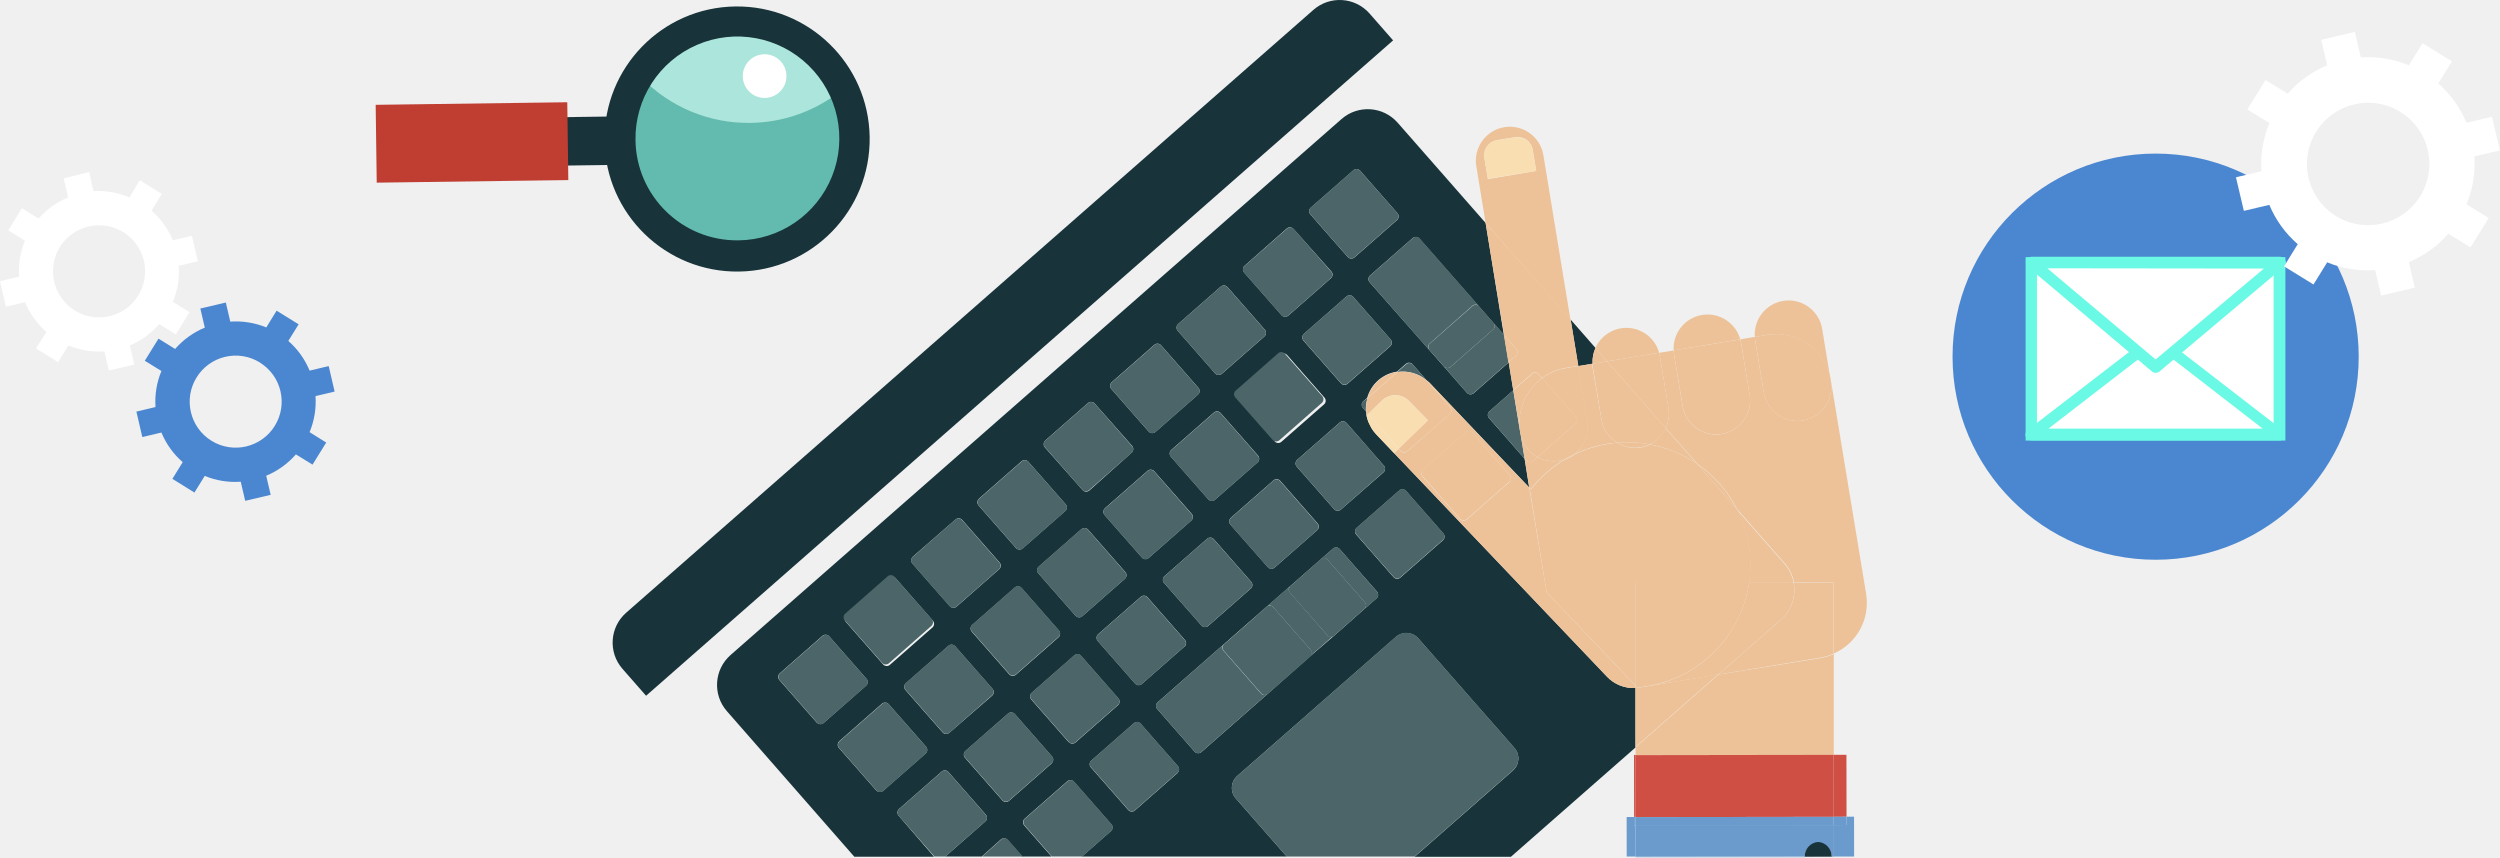
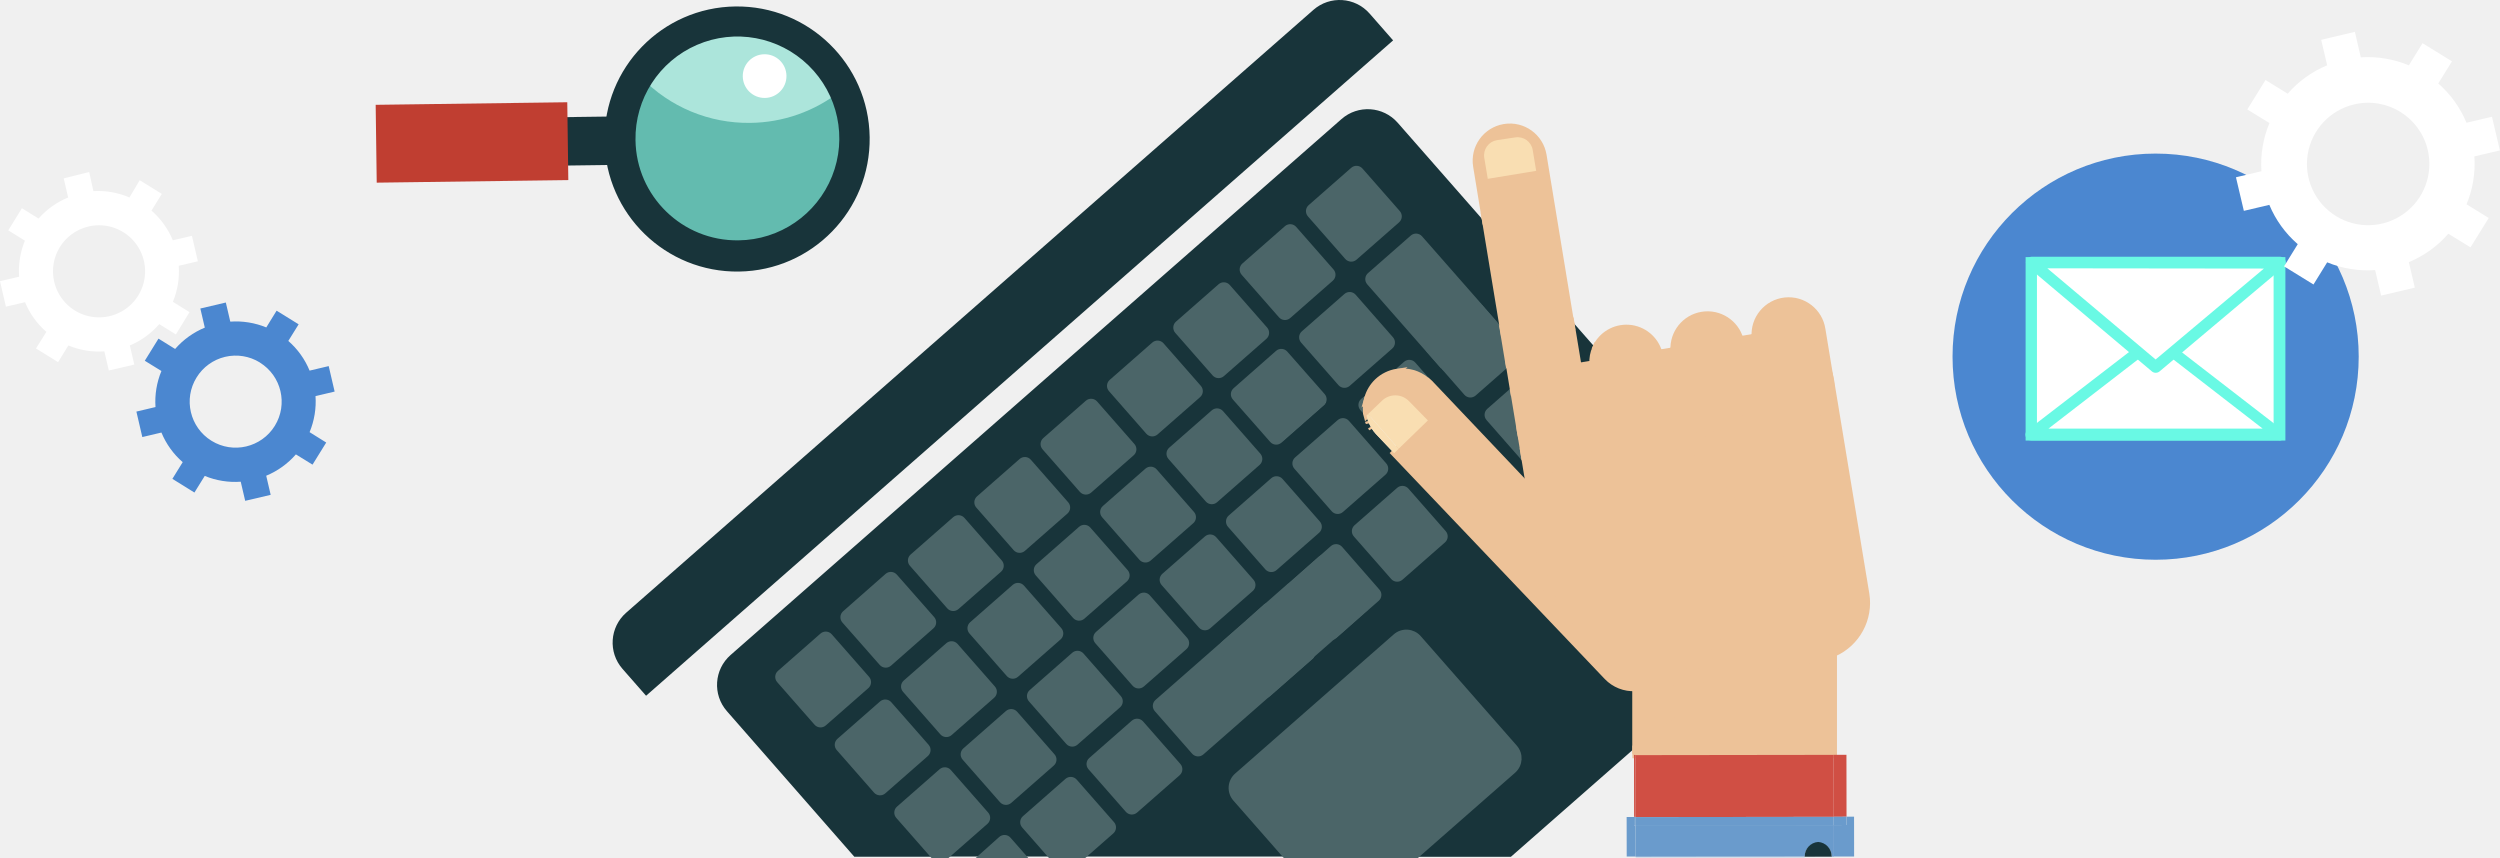
<svg xmlns="http://www.w3.org/2000/svg" viewBox="0 0 392.45 134.56">
  <defs>
-     <style>.cls-1{fill:#4b87d0;}.cls-2{fill:#fff;}.cls-3{fill:#69f9e4;}.cls-4{fill:#63bbaf;}.cls-5{fill:#ace5db;}.cls-6{fill:#18343a;}.cls-7{fill:#c03e31;}.cls-8{fill:none;}.cls-9{fill:#4b6568;}.cls-10{fill:#edc298;}.cls-11{fill:#f9deb2;}.cls-12{fill:#d04f44;}.cls-13{fill:#6a9bcc;}</style>
+     <style>
+             .cls-1{fill:#4b87d0;}.cls-2{fill:#fff;}.cls-3{fill:#69f9e4;}.cls-4{fill:#63bbaf;}.cls-5{fill:#ace5db;}.cls-6{fill:#18343a;}.cls-7{fill:#c03e31;}.cls-8{fill:none;}.cls-9{fill:#4b6568;stroke: #4b6568;}.cls-10{fill:#edc298;stroke: #edc298;}.cls-11{fill:#f9deb2;}.cls-12{fill:#d04f44;}.cls-13{fill:#6a9bcc;}
+         </style>
  </defs>
  <g id="Layer_2" data-name="Layer 2">
    <g id="Layer_1-2" data-name="Layer 1">
      <circle class="cls-1" cx="338.39" cy="55.99" r="31.88" />
      <rect class="cls-2" x="324.9" y="35.25" width="26.99" height="38.96" transform="translate(283.28 393.06) rotate(-89.94)" />
      <path class="cls-3" d="M358.76,69.16l-40.78,0,0-28.8,40.78,0Zm-39-1.86,37.15,0,0-25.17-37.15,0Z" />
      <polygon class="cls-2" points="318.9 68.19 338.39 53.21 357.85 68.23 318.9 68.19" />
      <path class="cls-3" d="M357.85,69.14h0l-39,0a.91.91,0,0,1-.55-1.63l19.49-15a.9.9,0,0,1,1.11,0l19.41,15a.91.91,0,0,1-.51,1.66Zm-36.28-1.86,33.62,0-16.79-13Z" />
      <polygon class="cls-2" points="318.93 41.21 338.39 57.61 357.88 41.26 318.93 41.21" />
      <path class="cls-3" d="M338.39,58.52a.91.91,0,0,1-.59-.22L318.34,41.9a.91.91,0,0,1,.59-1.6h0l39,0a.91.91,0,0,1,.58,1.6L339,58.31A.91.91,0,0,1,338.39,58.52Zm-17-16.4,17,14.31,17-14.27Z" />
      <path class="cls-2" d="M382.76,13.1l2.15-3.47-4.62-2.85-2.15,3.48A16.69,16.69,0,0,0,370.6,9l-.93-4-5.29,1.25.94,4a16.63,16.63,0,0,0-6.2,4.46l-3.48-2.15-2.86,4.62,3.48,2.14A16.59,16.59,0,0,0,355,26.88l-4,.95,1.24,5.27,4-.94a16.6,16.6,0,0,0,4.46,6.17l-2.15,3.48,4.62,2.85,2.15-3.48a16.72,16.72,0,0,0,7.53,1.22l.94,4,5.29-1.25-.94-4a16.68,16.68,0,0,0,6.2-4.46l3.48,2.14,2.86-4.61-3.48-2.15a16.67,16.67,0,0,0,1.23-7.52l4-.94-1.24-5.28-4,.94A16.66,16.66,0,0,0,382.76,13.1ZM381.1,23.51a9.61,9.61,0,1,1-11.55-7.12A9.6,9.6,0,0,1,381.1,23.51Z" />
      <path class="cls-1" d="M36.15,50.49l-.7-3-4,.94.7,3a12.56,12.56,0,0,0-4.66,3.35l-2.61-1.62-2.15,3.47,2.61,1.61a12.56,12.56,0,0,0-.93,5.66l-3,.71.93,4,3-.71a12.44,12.44,0,0,0,3.34,4.65l-1.62,2.62,3.46,2.15,1.62-2.61a12.49,12.49,0,0,0,5.65.91l.7,3,4-.94-.7-3a12.55,12.55,0,0,0,4.66-3.35l2.61,1.61,2.15-3.47L48.6,67.84a12.56,12.56,0,0,0,.93-5.66l3-.71-.93-4-3,.71a12.48,12.48,0,0,0-3.34-4.66l1.62-2.61-3.46-2.14L41.8,51.4A12.49,12.49,0,0,0,36.15,50.49Zm4.64,6.42a7.22,7.22,0,1,1-9.93,2.34A7.21,7.21,0,0,1,40.79,56.9Z" />
      <path class="cls-2" d="M6.05,34.31,3.44,32.69,1.3,36.16l2.61,1.62A12.53,12.53,0,0,0,3,43.44l-3,.7.93,4,3-.7a12.52,12.52,0,0,0,3.35,4.66L5.65,54.7l3.47,2.15,1.61-2.62a12.45,12.45,0,0,0,5.65.93l.7,3,4-.93-.7-3A12.5,12.5,0,0,0,25,50.88l2.61,1.62L29.75,49l-2.61-1.62a12.53,12.53,0,0,0,.92-5.66l3-.7-.93-4-3,.7a12.53,12.53,0,0,0-3.35-4.66l1.62-2.62-3.47-2.15L20.32,31A12.45,12.45,0,0,0,14.66,30L14,27,10,28l.7,3A12.48,12.48,0,0,0,6.05,34.31Zm7.82,1.25a7.23,7.23,0,1,1-5.36,8.68A7.22,7.22,0,0,1,13.87,35.56Z" />
      <circle class="cls-4" cx="115.74" cy="21.81" r="17.88" transform="translate(-0.28 1.55) rotate(-0.77)" />
      <path class="cls-5" d="M115.5,3.94a17.86,17.86,0,0,0-14.82,8.24,23.32,23.32,0,0,0,17.1,7.11,23.27,23.27,0,0,0,14.16-5A17.87,17.87,0,0,0,115.5,3.94Z" />
      <path class="cls-6" d="M136.52,21.54A20.81,20.81,0,1,0,116,42.63,20.81,20.81,0,0,0,136.52,21.54ZM99.76,22a16,16,0,1,1,16.16,15.73A15.95,15.95,0,0,1,99.76,22Z" />
      <rect class="cls-6" x="61.48" y="18.5" width="36.46" height="7.6" transform="translate(-0.29 1.08) rotate(-0.77)" />
      <rect class="cls-7" x="59.05" y="16.26" width="30.08" height="12.22" transform="translate(-0.29 0.99) rotate(-0.77)" />
      <circle class="cls-2" cx="120.03" cy="11.94" r="3.43" transform="translate(-0.15 1.62) rotate(-0.77)" />
      <polygon class="cls-8" points="256.52 128.25 256.5 118.52 256.74 118.52 256.74 117.3 237.19 134.46 255.36 134.46 255.35 128.25 256.52 128.25" />
      <path class="cls-6" d="M141.07,128.05a.75.75,0,0,1,.07-1.06l6.69-5.87a.75.75,0,0,1,1.05.07l5.87,6.69a.75.75,0,0,1-.07,1.06l-6.29,5.52h5.73l3-2.68a.75.75,0,0,1,1.05.07l2.29,2.61h4.61l-4.29-4.89a.75.75,0,0,1,.07-1.05l6.69-5.87a.75.75,0,0,1,1.05.07l5.87,6.69a.75.75,0,0,1-.07,1.05l-4.56,4H202l-8-9.12a2.5,2.5,0,0,1,.23-3.53L219.12,100a2.5,2.5,0,0,1,3.53.23l15.08,17.19a2.51,2.51,0,0,1-.23,3.54l-15.44,13.54h15.12l19.56-17.16V108a5.71,5.71,0,0,1-4.45-1.76L218.85,71.13h0l-2.85-3a5.77,5.77,0,0,1-.64-.83L215.2,67a5.75,5.75,0,0,1-.33-.66c0-.1-.09-.19-.12-.29a5.85,5.85,0,0,1-.24-.86h0c0-.19,0-.38-.06-.58l-.48-.55A.75.75,0,0,1,214,63l.62-.55a5.72,5.72,0,0,1,4.68-4.11l1.39-1.22a.75.75,0,0,1,1.05.07l2.14,2.44a5.75,5.75,0,0,1,.52.45l15.64,16.42L239.33,72l-5.59-6.38a.75.75,0,0,1,.07-1.05l3.75-3.29-.72-4.39-5.51,4.84a.75.75,0,0,1-1.05-.07l-3.61-4.12h0L215,44.3a.75.75,0,0,1,.07-1.05l6.69-5.87a.75.75,0,0,1,1.05.07l9.35,10.65h0l.56.64,1.69,1.93h0l1.66,1.89L233.21,35l-13.8-15.73a6.25,6.25,0,0,0-8.82-.58l-95.9,84.13a6.25,6.25,0,0,0-.58,8.82l20,22.85h12.52ZM148,115l-5.87-6.69a.75.75,0,0,1,.07-1.05l6.69-5.87a.75.75,0,0,1,1.05.07l5.87,6.69a.75.75,0,0,1-.07,1.06L149.06,115A.75.75,0,0,1,148,115ZM182.73,91.5a.75.75,0,0,1,.07-1.05l6.69-5.87a.75.75,0,0,1,1.06.07l5.87,6.69a.75.75,0,0,1-.07,1.05l-6.69,5.87a.75.75,0,0,1-1.05-.07Zm3.2,10-6.69,5.87a.74.74,0,0,1-1.05-.07l-5.87-6.69a.75.75,0,0,1,.07-1.05l6.69-5.87a.75.75,0,0,1,1.05.07l5.87,6.69A.75.75,0,0,1,185.93,101.53Zm7.22-19.16a.75.75,0,0,1,.07-1.06l6.69-5.87a.75.75,0,0,1,1.06.07l5.87,6.69a.75.75,0,0,1-.07,1.06l-6.69,5.87a.75.75,0,0,1-1.05-.07Zm6.94-13.1-5.87-6.69a.75.75,0,0,1,.07-1.05L201,55.66a.75.75,0,0,1,1.05.07l5.87,6.69a.75.75,0,0,1-.07,1.06l-6.69,5.87A.75.75,0,0,1,200.08,69.27Zm-2.6,2.28a.75.75,0,0,1-.07,1.05l-6.69,5.87a.75.75,0,0,1-1.06-.07l-5.87-6.69a.75.75,0,0,1,.07-1.05l6.69-5.87a.75.75,0,0,1,1.05.07Zm-10.42,9.14a.75.75,0,0,1-.07,1.06l-6.69,5.87a.75.75,0,0,1-1.05-.07l-5.87-6.69a.75.75,0,0,1,.07-1.05l6.69-5.87a.75.75,0,0,1,1.05.07Zm-10.42,9.14a.75.75,0,0,1-.07,1.06l-6.69,5.87a.75.75,0,0,1-1.05-.07L163,90a.75.75,0,0,1,.07-1.05l6.69-5.87a.75.75,0,0,1,1.05.07ZM166.23,99a.75.75,0,0,1-.07,1.05l-6.69,5.87a.75.75,0,0,1-1.05-.07l-5.87-6.69a.75.75,0,0,1,.07-1.05l6.69-5.87a.75.75,0,0,1,1.05.07Zm-1.14,20.84-6.69,5.87a.75.75,0,0,1-1.05-.07l-5.87-6.69a.75.75,0,0,1,.07-1.05l6.69-5.87a.75.75,0,0,1,1.06.07l5.87,6.69A.75.75,0,0,1,165.09,119.81Zm2.67-3.34-5.87-6.69a.75.75,0,0,1,.07-1.05l6.69-5.87a.75.75,0,0,1,1.05.07l5.87,6.69a.75.75,0,0,1-.07,1.05l-6.69,5.87A.75.75,0,0,1,167.77,116.47Zm17.09,4.85-6.69,5.87a.75.75,0,0,1-1.05-.07l-5.87-6.69a.75.75,0,0,1,.07-1.05l6.69-5.87a.75.75,0,0,1,1.05.07l5.87,6.69A.75.75,0,0,1,184.85,121.32ZM216.1,93.91l-1.91,1.67h0l-3.38,3-1.4,1.23h0L205.69,103h0L199,108.92h0l-10.42,9.14a.75.75,0,0,1-1.05-.07l-5.87-6.69a.75.75,0,0,1,.07-1.05l10.42-9.14h0l3.65-3.2L202.56,92h0l6.69-5.87a.75.75,0,0,1,1.05.07l5.87,6.69A.75.75,0,0,1,216.1,93.91ZM219.66,77a.75.75,0,0,1,1.05.07l5.87,6.69a.75.75,0,0,1-.07,1.05l-6.69,5.87a.75.75,0,0,1-1.05-.07l-5.87-6.69a.75.75,0,0,1,.07-1.05Zm-2.42-3.9a.75.75,0,0,1-.07,1.06L210.48,80a.75.75,0,0,1-1.05-.07l-5.87-6.69a.75.75,0,0,1,.07-1.05l6.69-5.87a.75.75,0,0,1,1.05.07Zm1.07-19.79a.75.75,0,0,1-.07,1.05l-6.69,5.87a.75.75,0,0,1-1.06-.07l-5.87-6.69a.75.75,0,0,1,.07-1.06l6.69-5.87a.75.75,0,0,1,1.05.07ZM205.77,32.6l6.69-5.87a.75.75,0,0,1,1.05.07l5.87,6.69a.75.75,0,0,1-.07,1.05l-6.69,5.87a.75.75,0,0,1-1.05-.07l-5.87-6.69A.75.75,0,0,1,205.77,32.6Zm-10.42,9.14L202,35.87a.75.75,0,0,1,1.05.07L209,42.62a.75.75,0,0,1-.07,1.05l-6.69,5.87a.75.75,0,0,1-1.06-.07l-5.87-6.69A.75.75,0,0,1,195.36,41.73Zm-10.42,9.14L191.63,45a.75.75,0,0,1,1.06.07l5.87,6.69a.75.75,0,0,1-.07,1.05l-6.69,5.87a.75.75,0,0,1-1.05-.07l-5.87-6.69A.75.75,0,0,1,184.94,50.87ZM174.52,60l6.69-5.87a.75.75,0,0,1,1.05.07l5.87,6.69a.75.75,0,0,1-.07,1.05l-6.69,5.87a.75.75,0,0,1-1.05-.07l-5.87-6.69A.75.75,0,0,1,174.52,60Zm-10.42,9.14,6.69-5.87a.75.75,0,0,1,1.05.07L177.72,70a.75.75,0,0,1-.07,1.05L171,77a.75.75,0,0,1-1.05-.07L164,70.2A.75.75,0,0,1,164.11,69.15Zm-10.42,9.14,6.69-5.87a.75.75,0,0,1,1.05.07l5.87,6.69a.75.75,0,0,1-.07,1.05l-6.69,5.87a.75.75,0,0,1-1.05-.07l-5.87-6.69A.75.75,0,0,1,153.69,78.28Zm-10.42,9.14L150,81.55a.75.75,0,0,1,1.05.07l5.87,6.69a.75.75,0,0,1-.07,1.05l-6.69,5.87a.75.75,0,0,1-1.05-.07l-5.87-6.69A.75.75,0,0,1,143.28,87.42Zm-10.42,9.14,6.69-5.87a.75.75,0,0,1,1.05.07l5.87,6.69a.75.75,0,0,1-.07,1.05l-6.69,5.87a.75.75,0,0,1-1.05-.07l-5.87-6.69A.75.75,0,0,1,132.86,96.56Zm-4.62,16.88-5.87-6.69a.75.75,0,0,1,.07-1.06l6.69-5.87a.75.75,0,0,1,1.05.07l5.87,6.69a.75.75,0,0,1-.07,1.05l-6.69,5.87A.75.75,0,0,1,128.24,113.44Zm9.34,10.65-5.87-6.69a.75.75,0,0,1,.07-1.06l6.69-5.87a.75.75,0,0,1,1.05.07l5.87,6.69a.75.75,0,0,1-.07,1.06l-6.69,5.87A.75.75,0,0,1,137.59,124.09Z" />
      <path class="cls-6" d="M250,57.1a5.31,5.31,0,0,1,.46-2.48l-3.91-4.46,1.21,7.31Z" />
      <rect class="cls-9" x="124.02" y="101.47" width="10.39" height="10.39" rx="0.75" ry="0.75" transform="translate(-38.26 111.7) rotate(-41.26)" />
      <rect class="cls-9" x="134.44" y="92.33" width="10.39" height="10.39" rx="0.75" ry="0.75" transform="matrix(0.75, -0.66, 0.66, 0.75, -29.65, 116.31)" />
      <rect class="cls-9" x="144.85" y="83.2" width="10.39" height="10.39" rx="0.75" ry="0.75" transform="translate(-21.04 120.9) rotate(-41.26)" />
      <rect class="cls-9" x="155.27" y="74.06" width="10.39" height="10.39" rx="0.75" ry="0.75" transform="translate(-12.42 125.51) rotate(-41.26)" />
      <rect class="cls-9" x="165.68" y="64.92" width="10.39" height="10.39" rx="0.75" ry="0.75" transform="translate(-3.82 130.1) rotate(-41.26)" />
      <rect class="cls-9" x="176.1" y="55.78" width="10.39" height="10.39" rx="0.75" ry="0.75" transform="translate(4.79 134.68) rotate(-41.25)" />
      <rect class="cls-9" x="186.51" y="46.65" width="10.39" height="10.39" rx="0.75" ry="0.75" transform="translate(13.42 139.32) rotate(-41.27)" />
      <rect class="cls-9" x="196.93" y="37.51" width="10.39" height="10.39" rx="0.75" ry="0.75" transform="translate(22.02 143.91) rotate(-41.26)" />
      <rect class="cls-9" x="207.35" y="28.37" width="10.39" height="10.39" rx="0.75" ry="0.75" transform="translate(30.62 148.49) rotate(-41.26)" />
      <rect class="cls-9" x="133.37" y="112.12" width="10.39" height="10.39" rx="0.75" ry="0.75" transform="translate(-42.97 120.49) rotate(-41.25)" />
      <rect class="cls-9" x="143.78" y="102.98" width="10.39" height="10.39" rx="0.75" ry="0.75" transform="translate(-34.36 125.11) rotate(-41.26)" />
      <rect class="cls-9" x="154.2" y="93.85" width="10.39" height="10.39" rx="0.75" ry="0.75" transform="translate(-25.74 129.72) rotate(-41.27)" />
      <rect class="cls-9" x="164.61" y="84.71" width="10.39" height="10.39" rx="0.75" ry="0.75" transform="translate(-17.13 134.31) rotate(-41.26)" />
      <rect class="cls-9" x="175.03" y="75.57" width="10.39" height="10.39" rx="0.75" ry="0.75" transform="translate(-8.53 138.89) rotate(-41.25)" />
      <rect class="cls-9" x="185.44" y="66.44" width="10.39" height="10.39" rx="0.75" ry="0.75" transform="translate(0.09 143.5) rotate(-41.26)" />
      <rect class="cls-9" x="195.86" y="57.3" width="10.39" height="10.39" rx="0.75" ry="0.75" transform="matrix(0.75, -0.66, 0.66, 0.75, 8.7, 148.11)" />
      <rect class="cls-9" x="206.27" y="48.16" width="10.39" height="10.39" rx="0.75" ry="0.75" transform="translate(17.31 152.71) rotate(-41.26)" />
      <path class="cls-9" d="M224.46,53.9,231.15,48a.75.75,0,0,1,1.05.07l-9.35-10.65a.75.75,0,0,0-1.05-.07l-6.69,5.87A.75.75,0,0,0,215,44.3l11.6,13.22h0L224.39,55A.75.75,0,0,1,224.46,53.9Z" />
      <polygon class="cls-9" points="234.46 50.67 232.77 48.75 234.46 50.67 234.46 50.67" />
      <path class="cls-9" d="M154.75,127.89l-5.87-6.69a.75.75,0,0,0-1.05-.07L141.14,127a.75.75,0,0,0-.07,1.06l5.62,6.4h1.71l6.29-5.52A.75.75,0,0,0,154.75,127.89Z" />
      <rect class="cls-9" x="153.13" y="113.64" width="10.39" height="10.39" rx="0.75" ry="0.75" transform="translate(-39.06 133.91) rotate(-41.26)" />
      <rect class="cls-9" x="163.54" y="104.5" width="10.39" height="10.39" rx="0.75" ry="0.75" transform="translate(-30.45 138.5) rotate(-41.26)" />
      <rect class="cls-9" x="173.96" y="95.36" width="10.39" height="10.39" rx="0.75" ry="0.75" transform="translate(-21.84 143.11) rotate(-41.26)" />
      <rect class="cls-9" x="184.37" y="86.23" width="10.39" height="10.39" rx="0.75" ry="0.75" transform="translate(-13.23 147.71) rotate(-41.26)" />
      <rect class="cls-9" x="194.79" y="77.09" width="10.39" height="10.39" rx="0.75" ry="0.75" transform="translate(-4.62 152.31) rotate(-41.26)" />
      <rect class="cls-9" x="205.2" y="67.95" width="10.39" height="10.39" rx="0.75" ry="0.75" transform="translate(3.99 156.89) rotate(-41.25)" />
      <path class="cls-9" d="M223.93,59.68l-2.14-2.44a.75.75,0,0,0-1.05-.07l-1.39,1.22A5.8,5.8,0,0,1,223.93,59.68Z" />
      <path class="cls-9" d="M214.67,62.49,214,63a.75.75,0,0,0-.07,1.05l.48.55A5.81,5.81,0,0,1,214.67,62.49Z" />
      <polygon class="cls-9" points="232.21 48.1 232.21 48.1 232.77 48.75 232.21 48.1" />
      <path class="cls-9" d="M234.46,50.67a.75.75,0,0,1-.07,1.05L227.7,57.6a.75.75,0,0,1-1.05-.07l3.61,4.12a.75.75,0,0,0,1.05.07l5.51-4.84-.71-4.31Z" />
      <path class="cls-9" d="M227.7,57.6l6.69-5.87a.75.75,0,0,0,.07-1.05l-1.69-1.93-.56-.64a.75.75,0,0,0-1.05-.07l-6.69,5.87a.75.75,0,0,0-.07,1.05l2.26,2.57A.75.75,0,0,0,227.7,57.6Z" />
      <path class="cls-9" d="M157.17,131.78l-3,2.68h6.39l-2.29-2.61A.75.75,0,0,0,157.17,131.78Z" />
      <path class="cls-9" d="M174.51,129.4l-5.87-6.69a.75.75,0,0,0-1.05-.07l-6.69,5.87a.75.75,0,0,0-.07,1.05l4.29,4.89h4.76l4.56-4A.75.75,0,0,0,174.51,129.4Z" />
      <rect class="cls-9" x="172.89" y="115.15" width="10.39" height="10.39" rx="0.75" ry="0.75" transform="translate(-35.15 147.32) rotate(-41.26)" />
      <path class="cls-9" d="M208.36,99.71,202.49,93a.75.75,0,0,1,.07-1.05l-6.77,5.94,3-2.67a.75.75,0,0,1,1.05.07l5.87,6.69a.75.75,0,0,1-.07,1.05l3.72-3.27A.75.75,0,0,1,208.36,99.71Z" />
      <path class="cls-9" d="M197.94,108.85l-5.87-6.69a.75.75,0,0,1,.07-1.05l-10.42,9.14a.75.75,0,0,0-.07,1.05l5.87,6.69a.75.75,0,0,0,1.05.07L199,108.92A.75.75,0,0,1,197.94,108.85Z" />
      <polygon class="cls-9" points="214.19 95.58 214.19 95.58 210.81 98.55 214.19 95.58" />
      <polygon class="cls-9" points="199 108.92 205.69 103.05 205.69 103.04 199 108.92 199 108.92" />
      <polygon class="cls-9" points="192.14 101.1 192.14 101.1 195.79 97.9 192.14 101.1" />
      <path class="cls-9" d="M205.75,102l-5.87-6.69a.75.75,0,0,0-1.05-.07l-3,2.67-3.65,3.2a.75.75,0,0,0-.07,1.05l5.87,6.69a.75.75,0,0,0,1.05.07l6.69-5.87A.75.75,0,0,0,205.75,102Z" />
      <path class="cls-9" d="M210.3,86.17a.75.75,0,0,0-1.05-.07L202.56,92h0l4.78-4.2a.75.75,0,0,1,1.05.07l5.87,6.69a.75.75,0,0,1-.07,1.05l1.91-1.67a.75.75,0,0,0,.07-1.05Z" />
      <polygon class="cls-9" points="209.41 99.78 210.81 98.55 209.41 99.78 209.41 99.78" />
      <path class="cls-9" d="M214.26,94.53l-5.87-6.69a.75.75,0,0,0-1.05-.07L202.56,92a.75.75,0,0,0-.07,1.05l5.87,6.69a.75.75,0,0,0,1.05.07l1.4-1.23,3.38-3A.75.75,0,0,0,214.26,94.53Z" />
      <rect class="cls-9" x="214.55" y="78.6" width="10.39" height="10.39" rx="0.75" ry="0.75" transform="translate(-0.71 165.72) rotate(-41.26)" />
      <path class="cls-9" d="M238.65,67.94l-1.1-6.67-3.75,3.29a.75.75,0,0,0-.07,1.05L239.33,72l-.64-3.9S238.66,68,238.65,67.94Z" />
      <path class="cls-9" d="M237.73,117.38l-15.08-17.19a2.5,2.5,0,0,0-3.53-.23l-24.9,21.85a2.5,2.5,0,0,0-.23,3.53l8,9.12h20.09l15.44-13.54A2.51,2.51,0,0,0,237.73,117.38Z" />
      <path class="cls-6" d="M101.42,109.22,218.69,6.34,215,2.13a6.25,6.25,0,0,0-8.82-.58L98.3,96.18a6.25,6.25,0,0,0-.58,8.82Z" />
      <path class="cls-10" d="M242.28,24.36a5.33,5.33,0,1,0-10.53,1.74L233.21,35l13.32,15.18Zm-8.71,3.75-.55-3.3A2.41,2.41,0,0,1,235,22l2.85-.47a2.4,2.4,0,0,1,2.76,2l.55,3.3Z" />
      <path class="cls-10" d="M238.07,54.79a.75.75,0,0,1-.07,1.05l-1.18,1,.72,4.39,2.94-2.58a.75.75,0,0,1,1.05.07l.53.6a8.64,8.64,0,0,1,3.71-1.57l2-.32-1.21-7.31L233.21,35l2.9,17.59Z" />
      <path class="cls-10" d="M238.07,54.79l-2-2.23.71,4.31,1.18-1A.75.75,0,0,0,238.07,54.79Z" />
      <path class="cls-10" d="M238.69,68.08l-.05-.31a8.68,8.68,0,0,1,3.44-8.41l-.53-.6a.75.75,0,0,0-1.05-.07l-2.94,2.58,1.1,6.67S238.68,68,238.69,68.08Z" />
      <path class="cls-10" d="M260.45,55.37a5.33,5.33,0,0,0-10-.75l1.84,2.1Z" />
      <path class="cls-10" d="M250,57.1l2.3-.38-1.84-2.1A5.31,5.31,0,0,0,250,57.1Z" />
      <path class="cls-10" d="M267.19,49.44A5.33,5.33,0,0,0,262.73,55l10.46-1.73A5.34,5.34,0,0,0,267.19,49.44Z" />
      <path class="cls-10" d="M287.37,59.67l-1.31-7.94a5.33,5.33,0,0,0-10.59,1.16l1.93-.32A8.68,8.68,0,0,1,287.37,59.67Z" />
      <path class="cls-10" d="M261.92,64.09a5.31,5.31,0,0,1-.43,3.12l5,5.64a19.3,19.3,0,0,1,6.2,7.07l7.49,8.53a6.21,6.21,0,0,1,1.45,3h6.24l0,11.14a8.68,8.68,0,0,0,5.08-9.35l-5.54-33.54v-.05l0,.22a5.33,5.33,0,0,1-10.53,1.74l-1.35-8.16a5.38,5.38,0,0,1-.06-.57l-2.28.38a5.4,5.4,0,0,1,.13.56L274.66,62a5.33,5.33,0,1,1-10.53,1.74l-1.35-8.16a5.36,5.36,0,0,1-.06-.57l-2.28.38a5.36,5.36,0,0,1,.13.56Z" />
      <path class="cls-10" d="M259,69.76a19.3,19.3,0,0,1,7.45,3.1l-5-5.64A5.34,5.34,0,0,1,259,69.76Z" />
      <path class="cls-10" d="M274.57,91.5h7a6.21,6.21,0,0,0-1.45-3l-7.49-8.53a19.28,19.28,0,0,1,1.92,11.57Z" />
      <path class="cls-10" d="M247.21,71.26a19.24,19.24,0,0,1,5.09-1.59c.52-.09,1-.13,1.55-.18a5.31,5.31,0,0,1-2.46-3.66L250,57.67a5.39,5.39,0,0,1-.06-.57l-2.25.37,1.44,8.73A5.33,5.33,0,0,1,247.21,71.26Z" />
      <path class="cls-10" d="M245.57,72.13a5.22,5.22,0,0,1-4.21-.38l-.71.62a.75.75,0,0,1-1.05-.07l-.27-.31.75,4.57.21.22A19.39,19.39,0,0,1,245.57,72.13Z" />
      <path class="cls-10" d="M240.66,72.37l.71-.62a5.32,5.32,0,0,1-2.68-3.67l.64,3.9.27.31A.75.75,0,0,0,240.66,72.37Z" />
      <path class="cls-10" d="M247.35,66.5l-6,5.25a5.22,5.22,0,0,0,4.21.38q.79-.47,1.64-.87a5.33,5.33,0,0,0,2-5.06l-1.44-8.73-2,.32a8.64,8.64,0,0,0-3.71,1.57l5.34,6.09A.75.75,0,0,1,247.35,66.5Z" />
      <path class="cls-10" d="M238.63,67.77l.05.31a5.32,5.32,0,0,0,2.68,3.67l6-5.25a.75.75,0,0,0,.07-1.05l-5.34-6.09A8.68,8.68,0,0,0,238.63,67.77Z" />
      <path class="cls-10" d="M261.49,67.21a5.31,5.31,0,0,0,.43-3.12l-1.35-8.16a5.36,5.36,0,0,0-.13-.56l-8.16,1.35Z" />
      <path class="cls-10" d="M251.4,65.83a5.31,5.31,0,0,0,2.46,3.66,19.19,19.19,0,0,1,5.14.26,5.34,5.34,0,0,0,2.5-2.54l-9.21-10.49-2.3.38a5.39,5.39,0,0,0,.06.57Z" />
      <path class="cls-10" d="M264.14,63.73A5.33,5.33,0,1,0,274.66,62l-1.35-8.16a5.4,5.4,0,0,0-.13-.56L262.73,55a5.36,5.36,0,0,0,.06.57Z" />
      <path class="cls-10" d="M276.88,61.62a5.33,5.33,0,0,0,10.53-1.74l0-.22a8.68,8.68,0,0,0-10-7.1l-1.93.32a5.38,5.38,0,0,0,.06.57Z" />
      <path class="cls-10" d="M215.37,67.31,215.2,67Z" />
      <path class="cls-10" d="M214.46,64.64c0,.19,0,.39.06.58l.24-.23Z" />
      <path class="cls-10" d="M242.79,93l-2.71-16.4L224.45,60.13a5.75,5.75,0,0,0-.52-.45l3.73,4.25a.75.75,0,0,1-.07,1.05l-6.69,5.87a.75.75,0,0,1-1.06-.07l-.29-.33-.7.68,33.42,35.11a5.71,5.71,0,0,0,4.45,1.76v-.4Zm-5.86-17.32-6.69,5.87a.75.75,0,0,1-1.05-.07l-5.87-6.69a.75.75,0,0,1,.07-1.05l6.69-5.87a.75.75,0,0,1,1.05.07L237,74.58A.75.75,0,0,1,236.93,75.64Z" />
      <path class="cls-10" d="M216.22,59.91a5.76,5.76,0,0,0-1.55,2.58l4.68-4.11A5.78,5.78,0,0,0,216.22,59.91Z" />
      <path class="cls-10" d="M214.88,66.38c0-.1-.09-.19-.12-.29C214.79,66.18,214.84,66.28,214.88,66.38Z" />
      <path class="cls-10" d="M216.92,62.9a3,3,0,0,1,4.29.07l2.94,3-4.59,4.45.29.33a.75.75,0,0,0,1.06.07L227.59,65a.75.75,0,0,0,.07-1.05l-3.73-4.25a5.8,5.8,0,0,0-4.58-1.29l-4.68,4.11a5.81,5.81,0,0,0-.21,2.15l.3.35Z" />
      <path class="cls-10" d="M231.13,67.89a.75.75,0,0,0-1.05-.07l-6.69,5.87a.75.75,0,0,0-.07,1.05l5.87,6.69a.75.75,0,0,0,1.05.07l6.69-5.87a.75.75,0,0,0,.07-1.05Z" />
      <path class="cls-10" d="M266.45,72.86l6.2,7.07A19.3,19.3,0,0,0,266.45,72.86Z" />
      <path class="cls-10" d="M256.73,107.59l0-16.07,17.87,0a19.28,19.28,0,0,0-1.92-11.57l-6.2-7.07a19.3,19.3,0,0,0-7.45-3.1,5.31,5.31,0,0,1-5.14-.26c-.51,0-1,.09-1.55.18a19.24,19.24,0,0,0-5.09,1.59,5.3,5.3,0,0,1-1.64.87,19.39,19.39,0,0,0-5.28,4.64l-.21-.22L242.79,93Z" />
      <path class="cls-10" d="M247.21,71.26q-.84.4-1.64.87A5.3,5.3,0,0,0,247.21,71.26Z" />
      <path class="cls-10" d="M253.85,69.49a5.31,5.31,0,0,0,5.14.26A19.19,19.19,0,0,0,253.85,69.49Z" />
      <path class="cls-11" d="M237.86,21.57,235,22a2.41,2.41,0,0,0-2,2.77l.55,3.3,7.6-1.25-.55-3.3A2.4,2.4,0,0,0,237.86,21.57Z" />
      <path class="cls-11" d="M216,68.14a5.83,5.83,0,0,1-.64-.83A5.77,5.77,0,0,0,216,68.14Z" />
      <path class="cls-11" d="M214.52,65.22a5.85,5.85,0,0,0,.24.86,5.83,5.83,0,0,1-.23-.87Z" />
      <polygon class="cls-11" points="218.85 71.13 218.85 71.13 216.01 68.14 218.85 71.13" />
      <path class="cls-11" d="M215.2,67a5.8,5.8,0,0,1-.33-.66A5.75,5.75,0,0,0,215.2,67Z" />
      <path class="cls-11" d="M214.76,65l-.24.23a5.83,5.83,0,0,0,.23.87c0,.1.08.19.12.29a5.8,5.8,0,0,0,.33.66l.16.27a5.83,5.83,0,0,0,.64.83l2.85,3,.7-.68Z" />
      <path class="cls-11" d="M221.21,63a3,3,0,0,0-4.29-.07L214.76,65l4.79,5.46L224.15,66Z" />
      <path class="cls-10" d="M269.75,105.89l-13,11.42v1.22l31.12,0,0-15.86a8.66,8.66,0,0,1-2.07.63Z" />
      <path class="cls-10" d="M258.59,107.73h0l-.9.15-.44.08h-.16l-.36,0v9.31l13-11.42Z" />
      <path class="cls-10" d="M281.58,91.49a6.24,6.24,0,0,1-2,5.79l-9.81,8.6,16-2.64a8.66,8.66,0,0,0,2.07-.63l0-11.14Z" />
      <path class="cls-10" d="M257.09,108h0Z" />
      <path class="cls-10" d="M258.59,107.73l11.16-1.84,9.81-8.6a6.24,6.24,0,0,0,2-5.79h-7A19.3,19.3,0,0,1,258.59,107.73Z" />
      <path class="cls-10" d="M257.18,108h.06l.44-.08.9-.15h0l-1.43.24Z" />
      <path class="cls-10" d="M256.73,107.59v.4l.36,0Z" />
      <path class="cls-10" d="M274.57,91.5l-17.87,0,0,16.07.36.38h.08l1.43-.24A19.3,19.3,0,0,0,274.57,91.5Z" />
      <rect class="cls-12" x="256.51" y="118.52" width="0.24" height="9.73" transform="translate(-0.19 0.39) rotate(-0.09)" />
      <rect class="cls-12" x="287.87" y="118.48" width="2" height="9.73" transform="translate(-0.18 0.41) rotate(-0.08)" />
      <rect class="cls-12" x="256.75" y="118.5" width="31.12" height="9.73" transform="translate(-0.18 0.4) rotate(-0.08)" />
      <polygon class="cls-13" points="287.88 129.52 287.89 134.46 291.06 134.46 291.05 128.2 289.88 128.2 289.88 129.51 287.88 129.52" />
      <polygon class="cls-13" points="256.76 129.56 256.52 129.56 256.52 128.25 255.35 128.25 255.36 134.46 256.77 134.46 256.76 129.56" />
      <path class="cls-13" d="M256.77,134.46H283.3a2.12,2.12,0,1,1,4.24,0h.35v-4.94l-31.12,0Z" />
      <rect class="cls-13" x="287.88" y="128.2" width="2" height="1.31" transform="translate(-0.18 0.41) rotate(-0.08)" />
      <rect class="cls-13" x="256.52" y="128.25" width="0.24" height="1.31" transform="translate(-0.2 0.39) rotate(-0.09)" />
      <rect class="cls-13" x="256.76" y="128.23" width="31.12" height="1.31" transform="translate(-0.17 0.35) rotate(-0.07)" />
      <path class="cls-6" d="M285.42,132.17a2.27,2.27,0,0,0-2.12,2.29h4.24A2.27,2.27,0,0,0,285.42,132.17Z" />
      <path class="cls-13" d="M287.54,134.51h.35v-.05h-.35S287.54,134.49,287.54,134.51Z" />
      <path class="cls-13" d="M256.77,134.46v.1l26.53,0s0,0,0-.06Z" />
      <path class="cls-6" d="M283.3,134.46s0,0,0,.06h4.25s0,0,0-.05Z" />
    </g>
  </g>
</svg>
